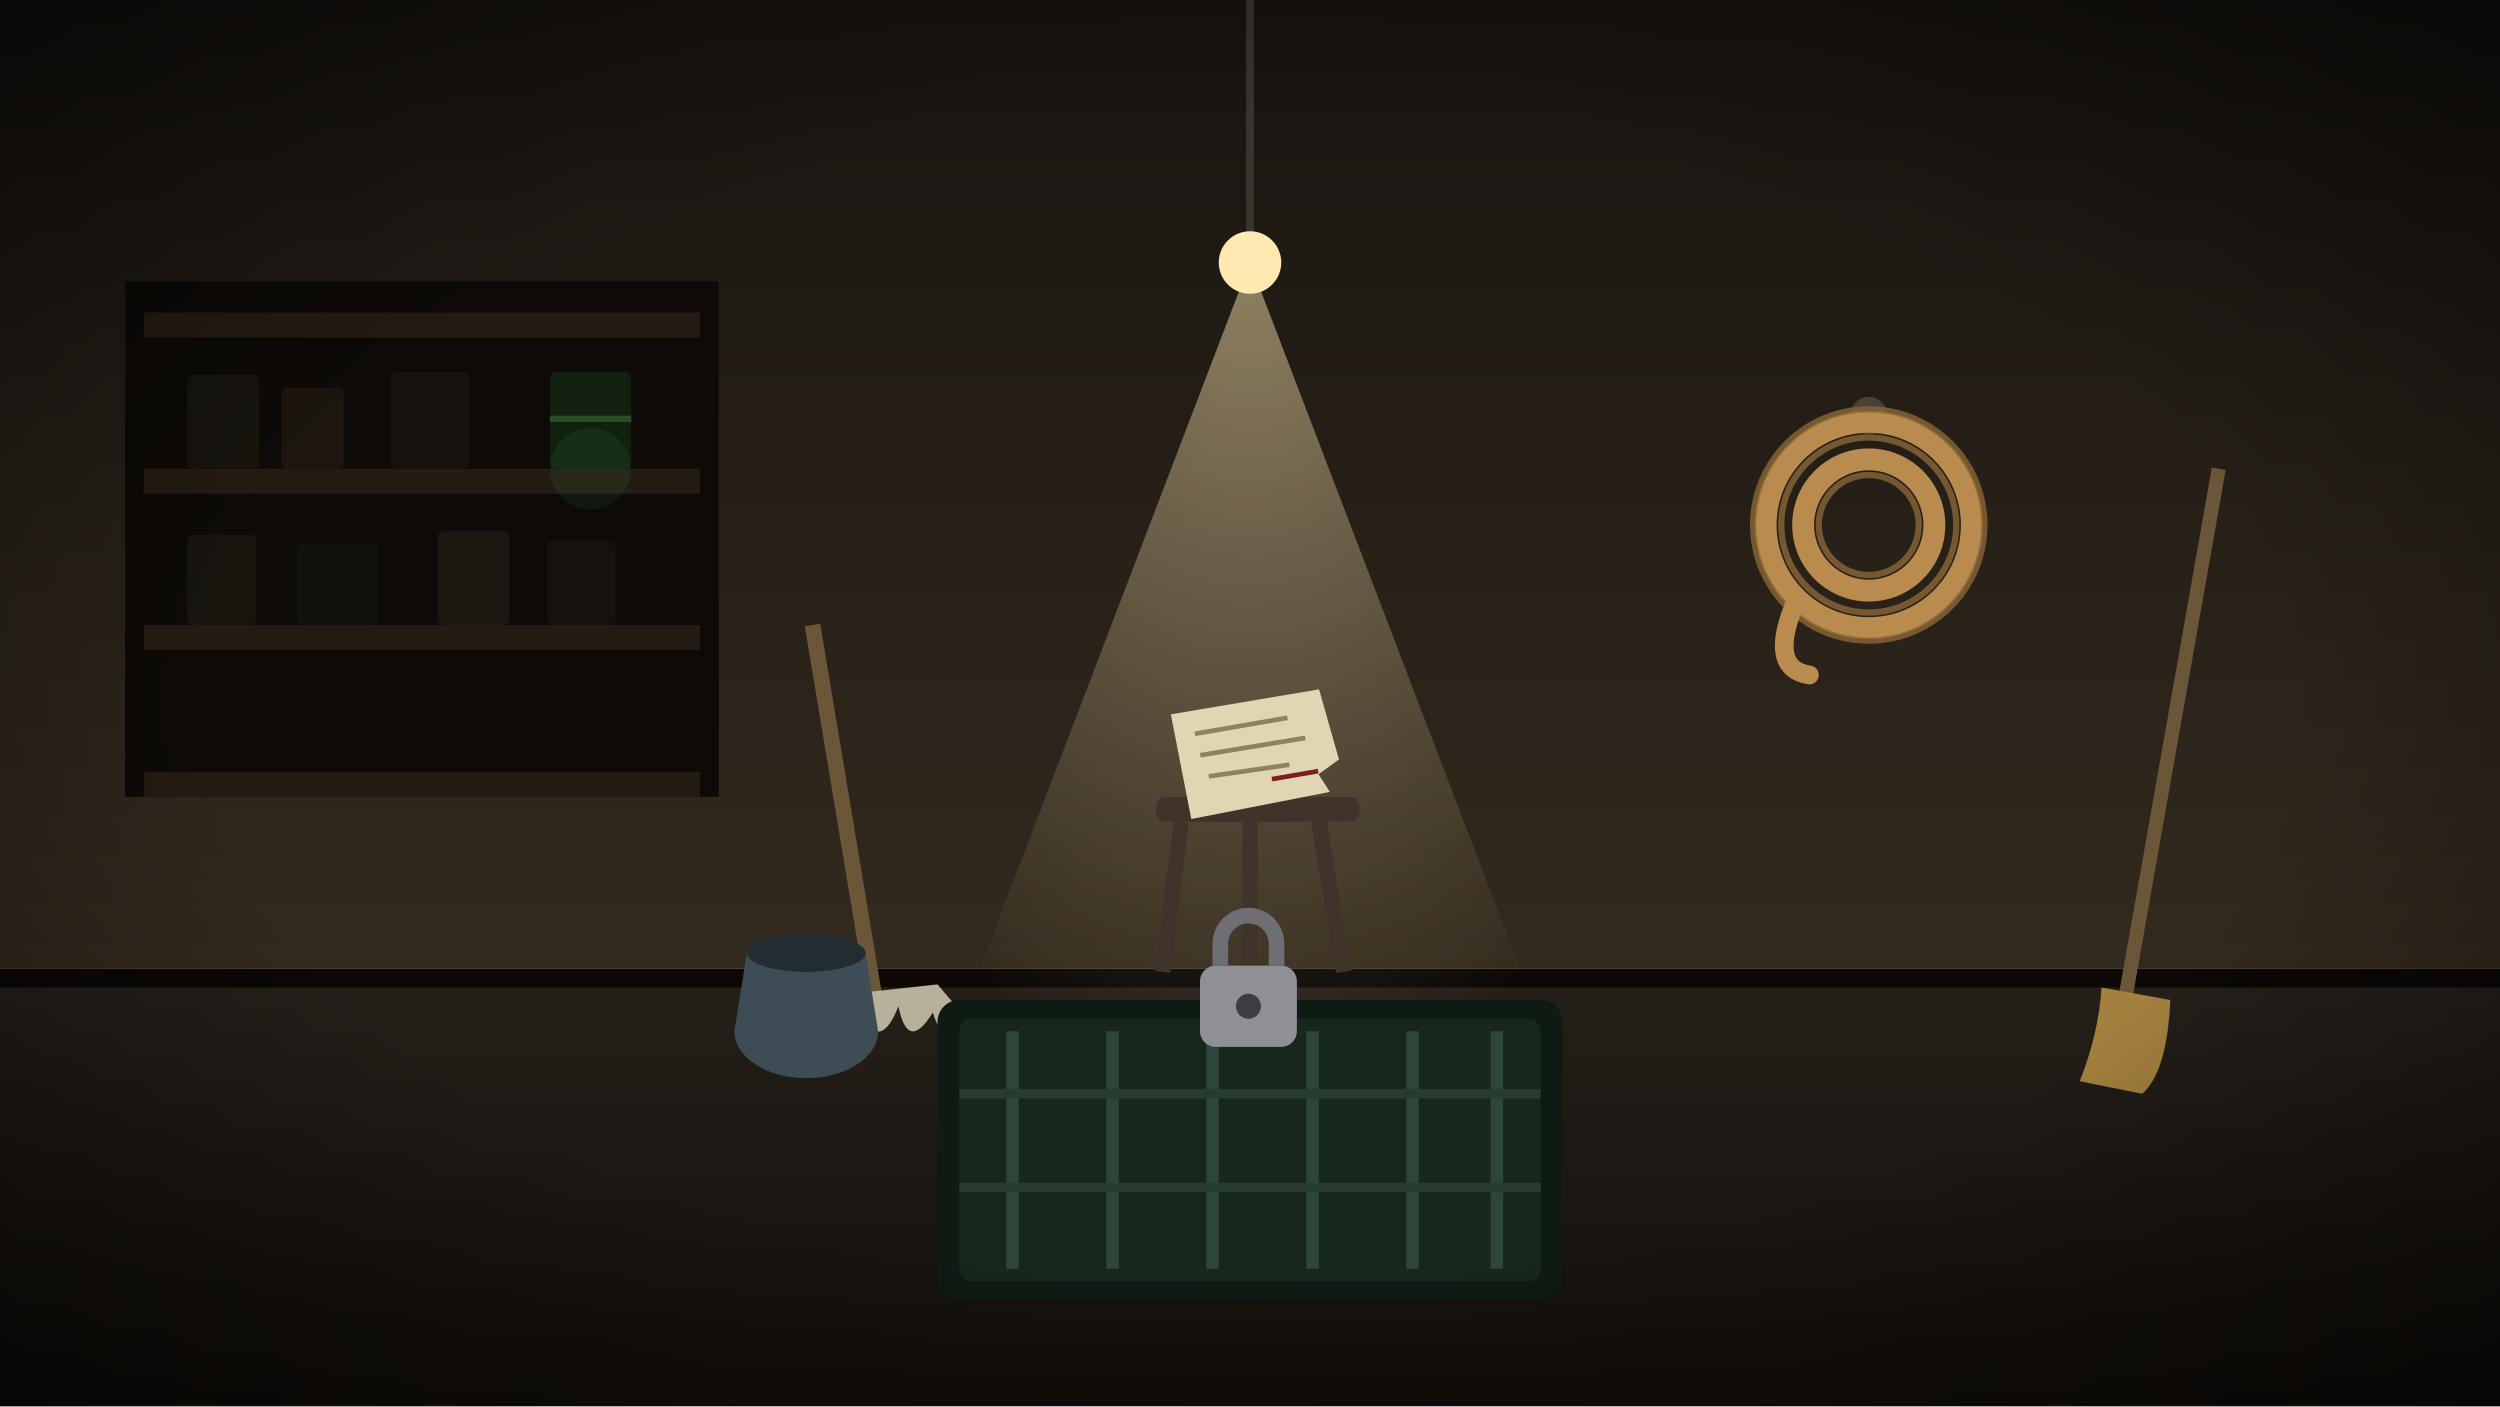
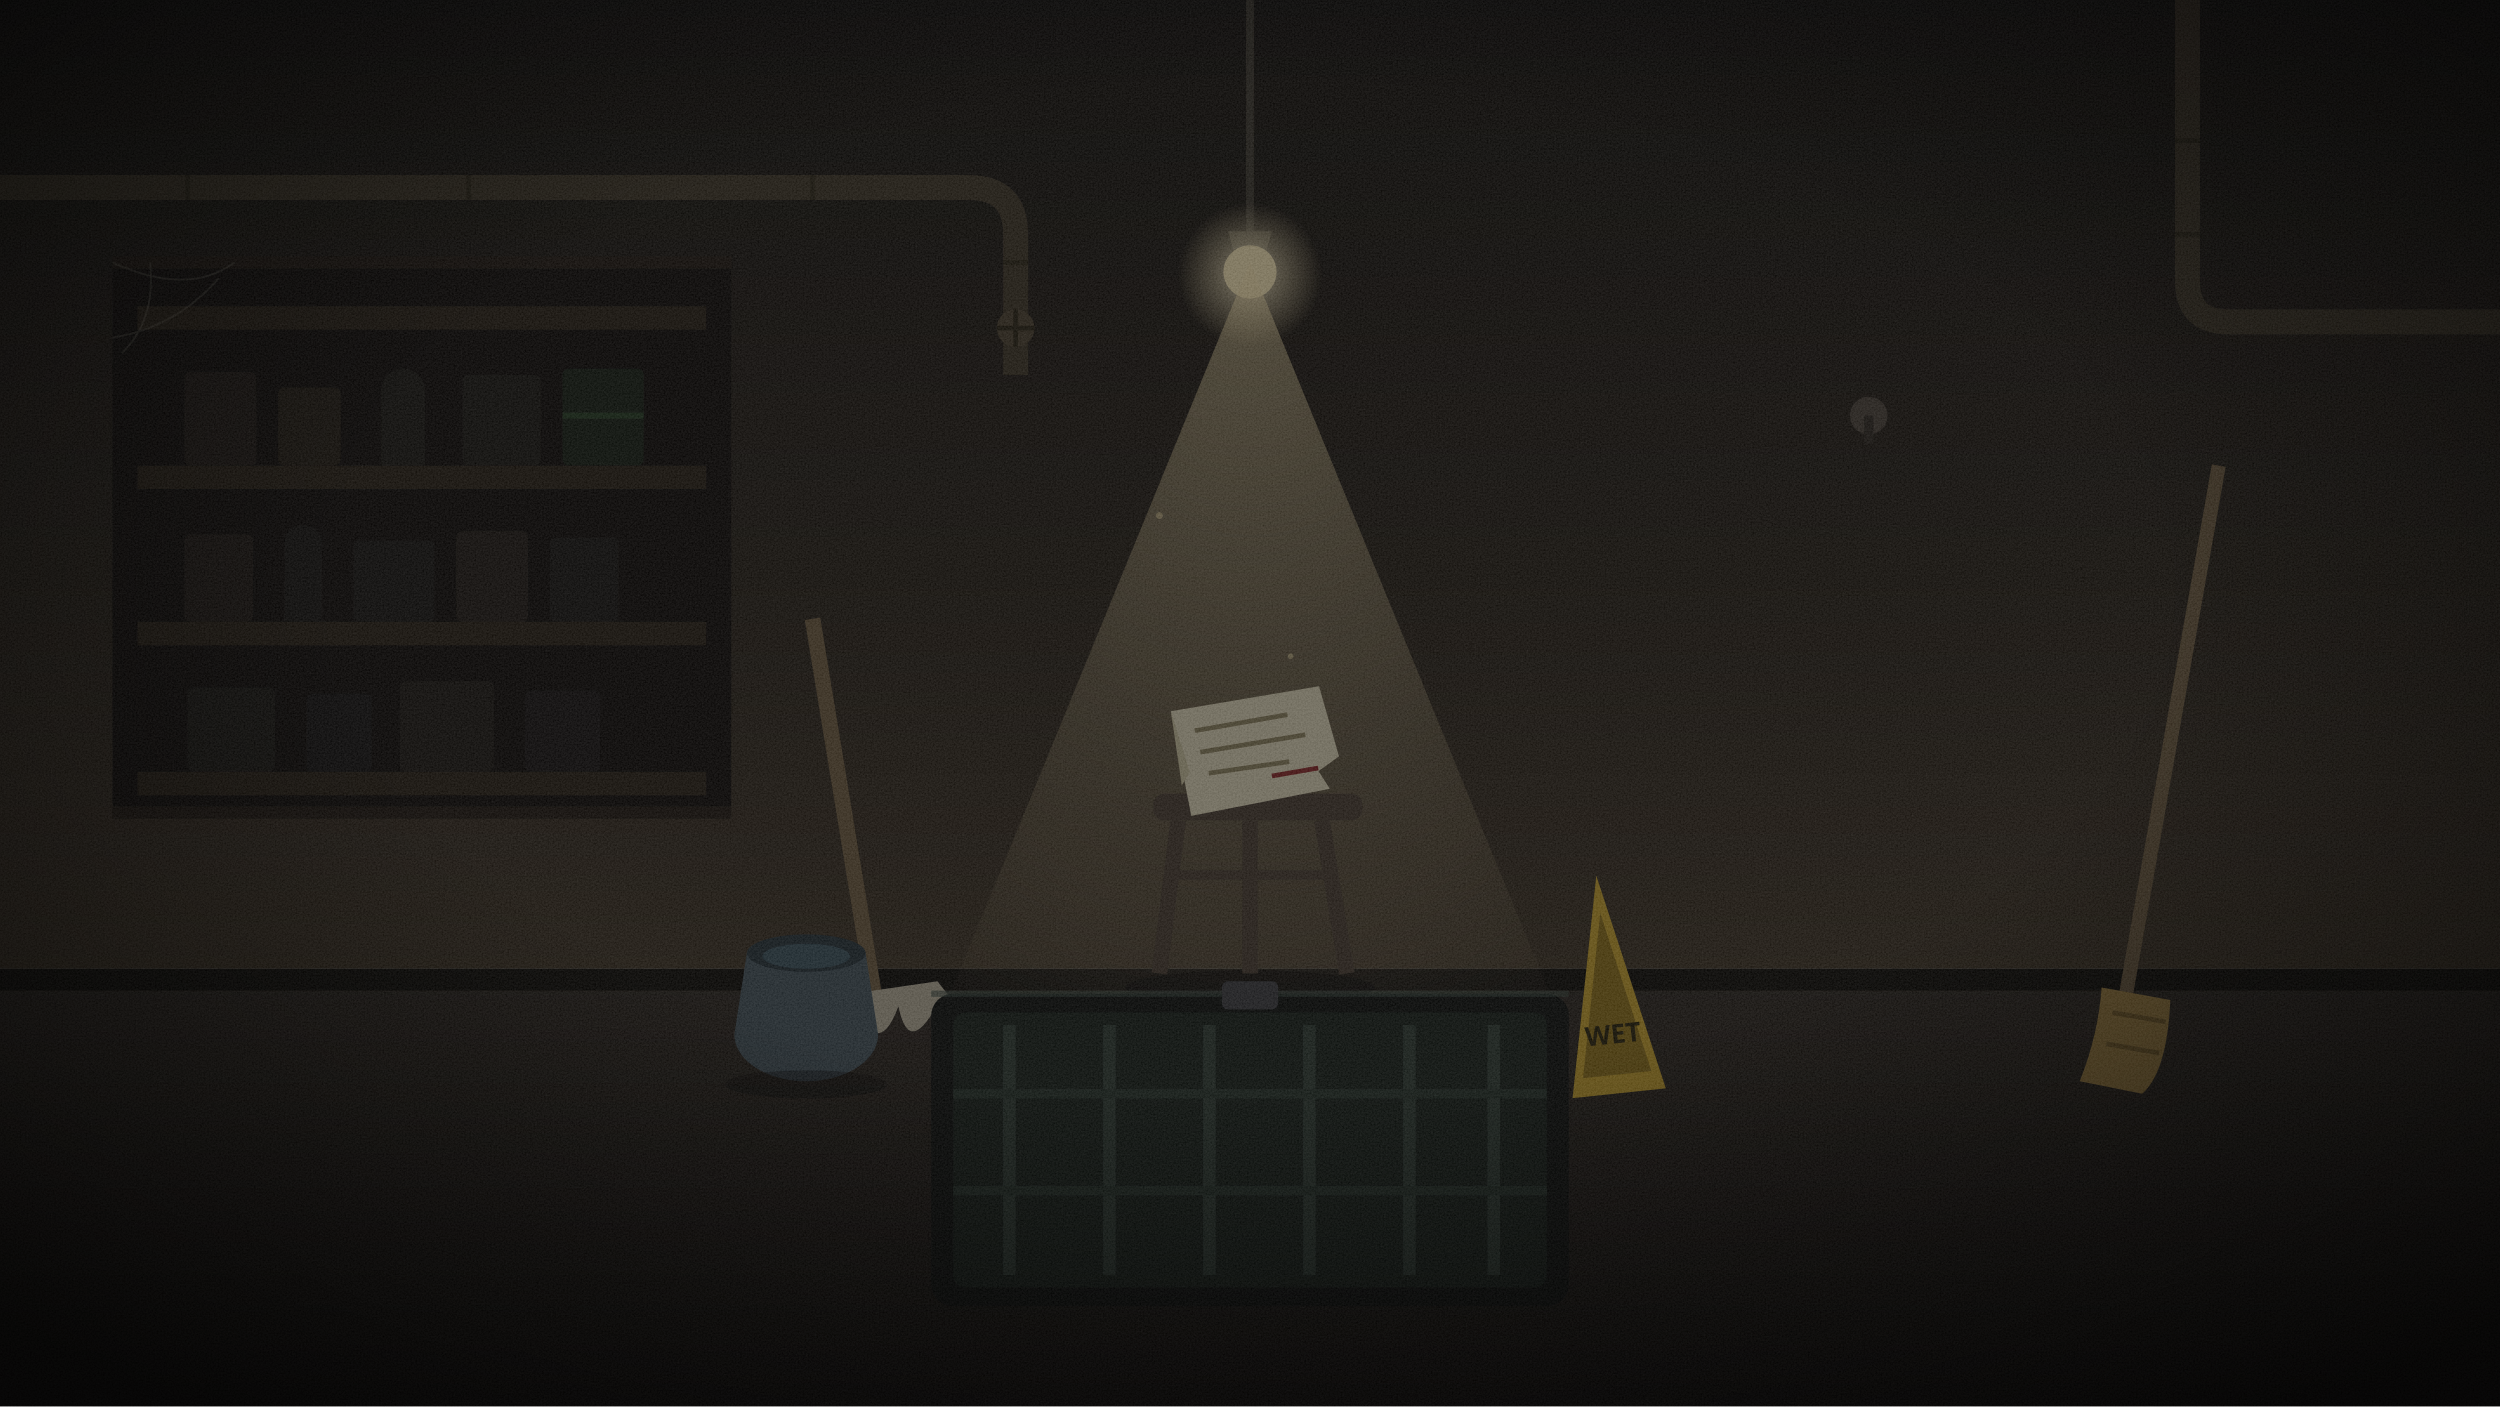
<svg xmlns="http://www.w3.org/2000/svg" width="1600" height="900" viewBox="0 0 1600 900">
  <defs>
    <linearGradient id="cwall" x1="0" y1="0" x2="0" y2="1">
-       <stop offset="0%" stop-color="#181410" />
-       <stop offset="100%" stop-color="#332a1e" />
+       <stop offset="0%" stop-color="#100d0a" />
+       <stop offset="60%" stop-color="#241d15" />
+       <stop offset="100%" stop-color="#3b3022" />
    </linearGradient>
    <linearGradient id="cfloor" x1="0" y1="0" x2="0" y2="1">
-       <stop offset="0%" stop-color="#26201a" />
-       <stop offset="100%" stop-color="#120e0a" />
+       <stop offset="0%" stop-color="#2b241d" />
+       <stop offset="100%" stop-color="#0f0b08" />
    </linearGradient>
-     <radialGradient id="bulbglow" cx="50%" cy="0%" r="70%">
-       <stop offset="0%" stop-color="#ffe9b0" stop-opacity="0.5" />
+     <radialGradient id="bulbglow" cx="50%" cy="0%" r="75%">
+       <stop offset="0%" stop-color="#ffe9b0" stop-opacity="0.55" />
      <stop offset="100%" stop-color="#ffe9b0" stop-opacity="0" />
    </radialGradient>
-     <radialGradient id="vign3" cx="50%" cy="50%" r="75%">
-       <stop offset="55%" stop-color="#000" stop-opacity="0" />
-       <stop offset="100%" stop-color="#000" stop-opacity="0.65" />
+     <radialGradient id="bulbcore" cx="50%" cy="50%" r="50%">
+       <stop offset="0%" stop-color="#fff3cf" stop-opacity="0.95" />
+       <stop offset="100%" stop-color="#ffe9b0" stop-opacity="0" />
    </radialGradient>
+     <radialGradient id="vign3" cx="50%" cy="42%" r="72%">
+       <stop offset="50%" stop-color="#000" stop-opacity="0" />
+       <stop offset="100%" stop-color="#000" stop-opacity="0.7" />
+     </radialGradient>
+     <filter id="grain3">
+       <feTurbulence type="fractalNoise" baseFrequency="0.9" numOctaves="2" stitchTiles="stitch" />
+       <feColorMatrix type="saturate" values="0" />
+       <feComponentTransfer>
+         <feFuncA type="linear" slope="0.06" />
+       </feComponentTransfer>
+       <feComposite operator="over" in2="SourceGraphic" />
+     </filter>
  </defs>
  <rect width="1600" height="620" fill="url(#cwall)" />
  <rect y="620" width="1600" height="280" fill="url(#cfloor)" />
-   <path d="M0 620 H1600 V632 H0 Z" fill="#0b0806" />
-   <path d="M800 0 V150" stroke="#3a352c" stroke-width="5" />
-   <circle cx="800" cy="168" r="20" fill="#ffe9b0" />
-   <path d="M800 168 L520 900 L1080 900 Z" fill="url(#bulbglow)" />
-   <rect x="80" y="180" width="380" height="330" fill="#0d0a07" />
-   <g fill="#241c12">
-     <rect x="92" y="200" width="356" height="16" />
-     <rect x="92" y="300" width="356" height="16" />
-     <rect x="92" y="400" width="356" height="16" />
-     <rect x="92" y="494" width="356" height="16" />
+   <path d="M0 620 H1600 V634 H0 Z" fill="#090603" />
+   <g stroke="#3f3526" stroke-width="16" fill="none" opacity="0.9">
+     <path d="M0 120 H620 q30 0 30 30 V240" />
+     <path d="M1400 0 V180 q0 26 26 26 H1600" />
  </g>
-   <g opacity="0.75">
-     <rect x="120" y="240" width="46" height="60" rx="4" fill="#1c1812" />
-     <rect x="180" y="248" width="40" height="52" rx="4" fill="#211a12" />
-     <rect x="250" y="238" width="50" height="62" rx="4" fill="#191510" />
-     <rect x="120" y="342" width="44" height="58" rx="4" fill="#1c1812" />
-     <rect x="190" y="348" width="52" height="52" rx="4" fill="#161310" />
-     <rect x="280" y="340" width="46" height="60" rx="4" fill="#1f1a13" />
-     <rect x="350" y="346" width="44" height="54" rx="4" fill="#181410" />
+   <g stroke="#26200f" stroke-width="3" fill="none" opacity="0.8">
+     <path d="M120 112 v16 M300 112 v16 M520 112 v16 M642 168 h16 M1392 90 h16 M1392 150 h16" />
  </g>
-   <rect x="352" y="238" width="52" height="62" rx="4" fill="#12200f" />
-   <path d="M352 268 h52" stroke="#3f7a3a" stroke-width="4" opacity="0.5" />
-   <circle cx="378" cy="300" r="26" fill="#4ade80" opacity="0.07" />
-   <path d="M520 400 L560 640" stroke="#6b563a" stroke-width="10" />
-   <path d="M545 636 q16 44 30 8 q6 30 22 4 q8 26 20 2 L600 630 Z" fill="#b8b09a" />
-   <path d="M470 660 a46 30 0 0 0 92 0 l-8 -50 h-76 Z" fill="#3e4c55" />
-   <ellipse cx="516" cy="610" rx="38" ry="12" fill="#222d33" />
-   <rect x="740" y="510" width="130" height="16" rx="6" fill="#40342a" />
-   <path d="M756 526 l-12 96 M844 526 l16 96 M800 526 v96" stroke="#40342a" stroke-width="10" />
-   <g transform="rotate(-6 800 480)">
-     <path d="M752 452 l96 -6 l8 46 l-14 8 l6 12 l-90 8 Z" fill="#e0d6b4" />
-     <path d="M766 466 l60 -4 M768 480 l68 -4 M772 494 l52 -2" stroke="#8f825e" stroke-width="3" />
-     <path d="M812 500 l30 -2" stroke="#7c1f1f" stroke-width="3" />
+   <circle cx="650" cy="210" r="12" fill="#4a3f2c" />
+   <path d="M638 210 h24 M650 198 v24" stroke="#26200f" stroke-width="3" />
+   <path d="M800 0 V148" stroke="#3a352c" stroke-width="5" />
+   <path d="M786 148 h28 l-4 14 h-20 Z" fill="#4a4436" />
+   <circle cx="800" cy="176" r="46" fill="url(#bulbcore)" />
+   <circle cx="800" cy="174" r="17" fill="#ffedbb" />
+   <path d="M800 168 L500 900 L1100 900 Z" fill="url(#bulbglow)" />
+   <g fill="#ffe9b0" opacity="0.5">
+     <circle cx="742" cy="330" r="2.2" />
+     <circle cx="826" cy="420" r="1.8" />
+     <circle cx="778" cy="520" r="2" />
+     <circle cx="860" cy="610" r="1.7" />
+     <circle cx="742" cy="680" r="2.1" />
+   </g>
+   <rect x="72" y="168" width="396" height="352" rx="6" fill="#0a0705" />
+   <path d="M72 168 h396 M72 520 h396" stroke="#1c150d" stroke-width="8" />
+   <g fill="#261d12">
+     <rect x="88" y="196" width="364" height="15" />
+     <rect x="88" y="298" width="364" height="15" />
+     <rect x="88" y="398" width="364" height="15" />
+     <rect x="88" y="494" width="364" height="15" />
+   </g>
+   <g opacity="0.85">
+     <rect x="118" y="238" width="46" height="60" rx="4" fill="#1e1810" />
+     <rect x="178" y="248" width="40" height="50" rx="4" fill="#231b10" />
+     <path d="M244 250 a14 14 0 0 1 28 0 v48 h-28 Z" fill="#191510" />
+     <rect x="296" y="240" width="50" height="58" rx="4" fill="#1a1611" />
+     <rect x="360" y="236" width="52" height="62" rx="4" fill="#141d12" />
+     <path d="M360 266 h52" stroke="#3f6e3a" stroke-width="4" opacity="0.45" />
+     <rect x="118" y="342" width="44" height="56" rx="4" fill="#1e1810" />
+     <path d="M182 348 a12 12 0 0 1 24 0 v50 h-24 Z" fill="#161310" />
+     <rect x="226" y="346" width="52" height="52" rx="4" fill="#171310" />
+     <rect x="292" y="340" width="46" height="58" rx="4" fill="#201a13" />
+     <rect x="352" y="344" width="44" height="54" rx="4" fill="#181410" />
+     <rect x="120" y="440" width="56" height="54" rx="4" fill="#1a1512" />
+     <rect x="196" y="444" width="42" height="50" rx="4" fill="#141110" />
+     <rect x="256" y="436" width="60" height="58" rx="4" fill="#1c1712" />
+     <rect x="336" y="442" width="48" height="52" rx="4" fill="#151210" />
+   </g>
+   <g stroke="#8f8a7c" stroke-width="1.2" opacity="0.3" fill="none">
+     <path d="M72 168 Q120 190 150 168 M72 216 Q112 210 140 178" />
+     <path d="M96 168 Q100 205 78 226" />
+   </g>
+   <path d="M520 396 L560 640" stroke="#6e5a3d" stroke-width="10" />
+   <path d="M545 636 q16 46 30 8 q6 30 22 4 q8 26 20 2 L600 628 Z" fill="#b8b09a" />
+   <path d="M470 662 a46 30 0 0 0 92 0 l-8 -52 h-76 Z" fill="#42525c" />
+   <ellipse cx="516" cy="610" rx="38" ry="12" fill="#243038" />
+   <ellipse cx="516" cy="612" rx="28" ry="8" fill="#39525e" />
+   <ellipse cx="516" cy="694" rx="52" ry="9" fill="#000" opacity="0.4" />
+   <g transform="rotate(-6 1030 640)">
+     <path d="M1000 700 L1030 560 L1060 700 Z" fill="#c9a227" />
+     <path d="M1008 688 L1030 584 L1052 688 Z" fill="#8f6f14" />
+     <text x="1030" y="668" font-family="Trebuchet MS" font-size="17" font-weight="bold" fill="#241c04" text-anchor="middle" transform="rotate(0)">WET</text>
  </g>
  <circle cx="1196" cy="266" r="12" fill="#4a4038" />
-   <g fill="none" stroke="#b98b4e" stroke-width="14">
-     <circle cx="1196" cy="336" r="66" />
-     <circle cx="1196" cy="336" r="42" />
+   <path d="M1196 266 v18" stroke="#2c251e" stroke-width="6" />
+   <ellipse cx="800" cy="632" rx="80" ry="11" fill="#000" opacity="0.4" />
+   <rect x="738" y="508" width="134" height="17" rx="7" fill="#463a2e" />
+   <path d="M754 525 l-12 98 M846 525 l16 98 M800 525 v98" stroke="#463a2e" stroke-width="10" />
+   <path d="M746 560 h108" stroke="#463a2e" stroke-width="6" />
+   <g transform="rotate(-6 800 478)">
+     <path d="M752 450 l96 -6 l8 46 l-14 8 l6 12 l-90 8 Z" fill="#e5dcbc" />
+     <path d="M752 450 l8 40 l-6 8" fill="#cfc5a0" />
+     <path d="M766 464 l60 -4 M768 478 l68 -4 M772 492 l52 -2" stroke="#8f825e" stroke-width="3" />
+     <path d="M812 498 l30 -2" stroke="#8c2424" stroke-width="3" />
  </g>
-   <g fill="none" stroke="#8a6636" stroke-width="4" opacity="0.8">
-     <circle cx="1196" cy="336" r="74" />
-     <circle cx="1196" cy="336" r="56" />
-     <circle cx="1196" cy="336" r="32" />
+   <path d="M1420 298 L1360 640" stroke="#6e5a3d" stroke-width="9" />
+   <path d="M1345 632 l44 8 q-2 46 -18 60 l-40 -8 q12 -30 14 -60" fill="#a8853f" />
+   <path d="M1352 648 l34 6 M1348 668 l34 6" stroke="#7c5f26" stroke-width="3" />
+   <rect x="596" y="636" width="408" height="200" rx="14" fill="#080b09" />
+   <rect x="610" y="648" width="380" height="176" rx="8" fill="#141c16" />
+   <g stroke="#2c3a31" stroke-width="8">
+     <path d="M646 656 v160 M710 656 v160 M774 656 v160 M838 656 v160 M902 656 v160 M956 656 v160" />
  </g>
-   <path d="M1148 388 q-16 40 10 44" stroke="#b98b4e" stroke-width="12" fill="none" stroke-linecap="round" />
-   <path d="M1420 300 L1360 640" stroke="#6b563a" stroke-width="9" />
-   <path d="M1345 632 l44 8 q-2 46 -18 60 l-40 -8 q12 -30 14 -60" fill="#a3803e" />
-   <rect x="600" y="640" width="400" height="192" rx="14" fill="#0a0d0b" />
-   <rect x="614" y="652" width="372" height="168" rx="8" fill="#131a15" />
-   <g stroke="#2c3a31" stroke-width="8">
-     <path d="M648 660 v152 M712 660 v152 M776 660 v152 M840 660 v152 M904 660 v152 M958 660 v152" />
-   </g>
-   <path d="M614 700 h372 M614 760 h372" stroke="#243029" stroke-width="6" />
-   <rect x="600" y="640" width="400" height="192" rx="14" fill="#4ade80" opacity="0.07" />
-   <rect x="768" y="618" width="62" height="52" rx="10" fill="#8f8f96" />
-   <path d="M781 618 v-14 a18 18 0 0 1 36 0 v14" stroke="#6e6e74" stroke-width="10" fill="none" />
-   <circle cx="799" cy="644" r="8" fill="#3c3c42" />
+   <path d="M610 700 h380 M610 762 h380" stroke="#243029" stroke-width="6" />
+   <path d="M596 636 h408" stroke="#39493f" stroke-width="4" opacity="0.6" />
+   <rect x="782" y="628" width="36" height="18" rx="4" fill="#39393f" />
+   <rect width="1600" height="900" filter="url(#grain3)" opacity="0.55" />
  <rect width="1600" height="900" fill="url(#vign3)" />
</svg>
